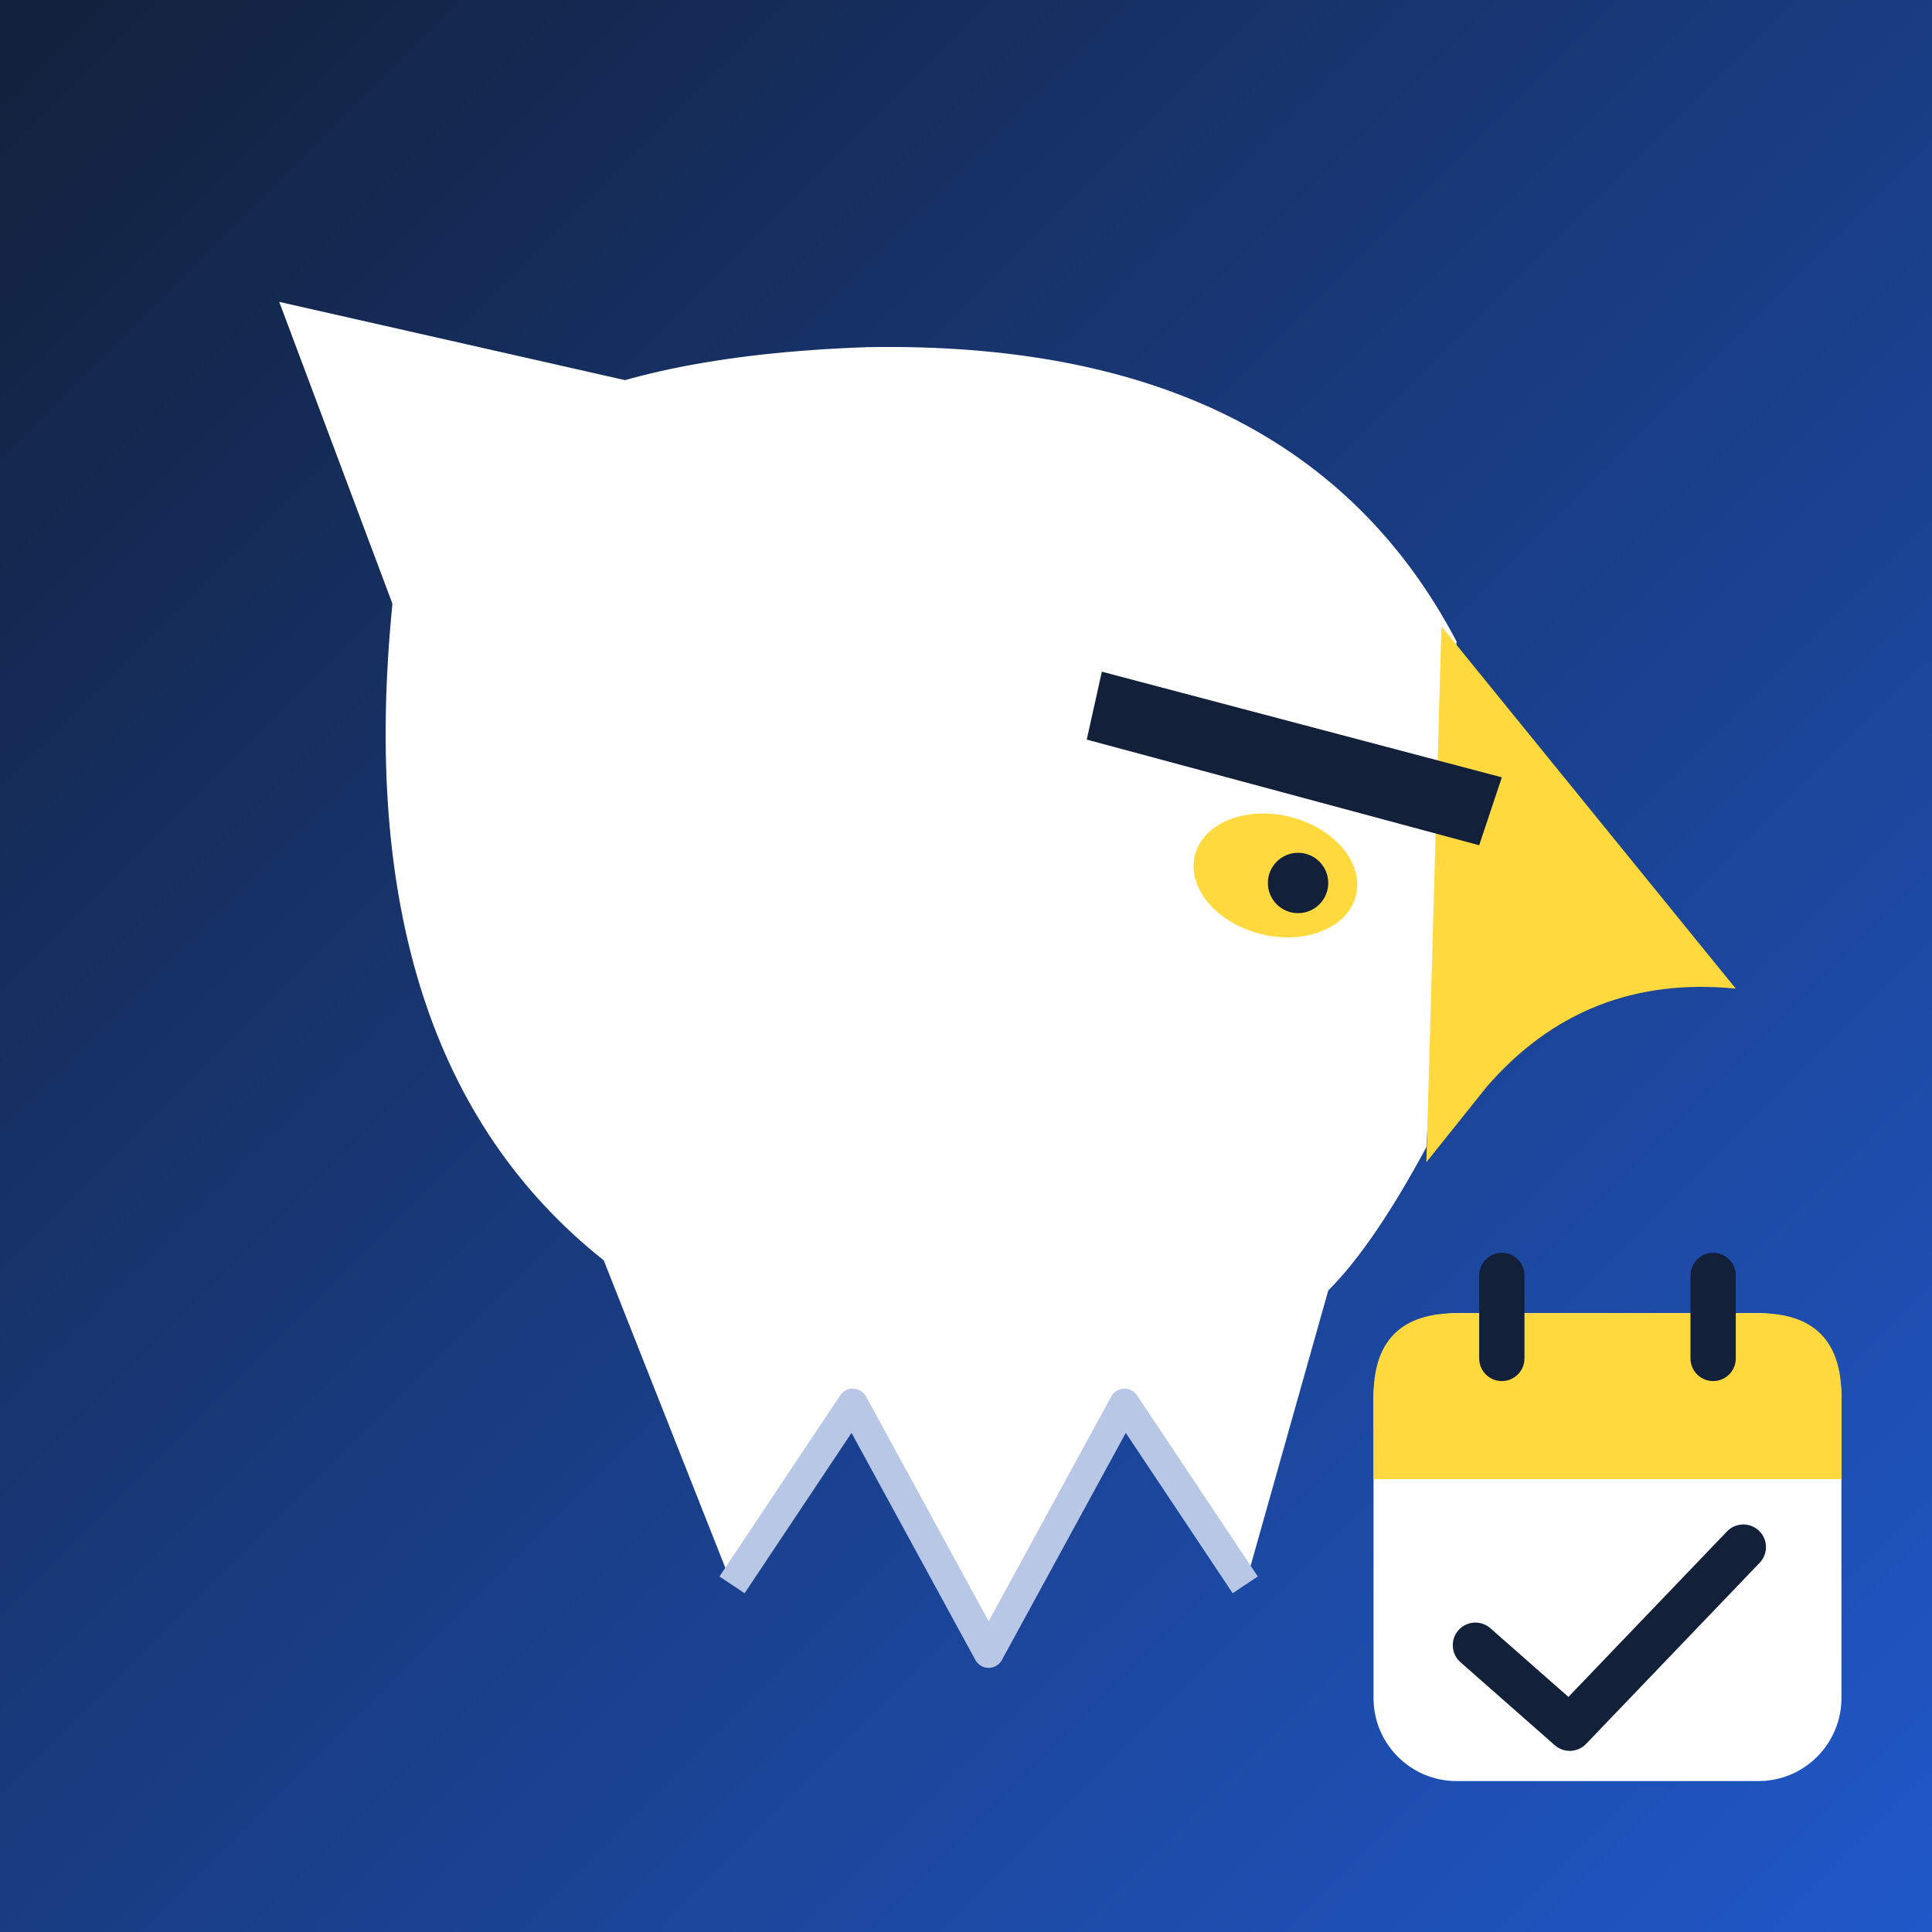
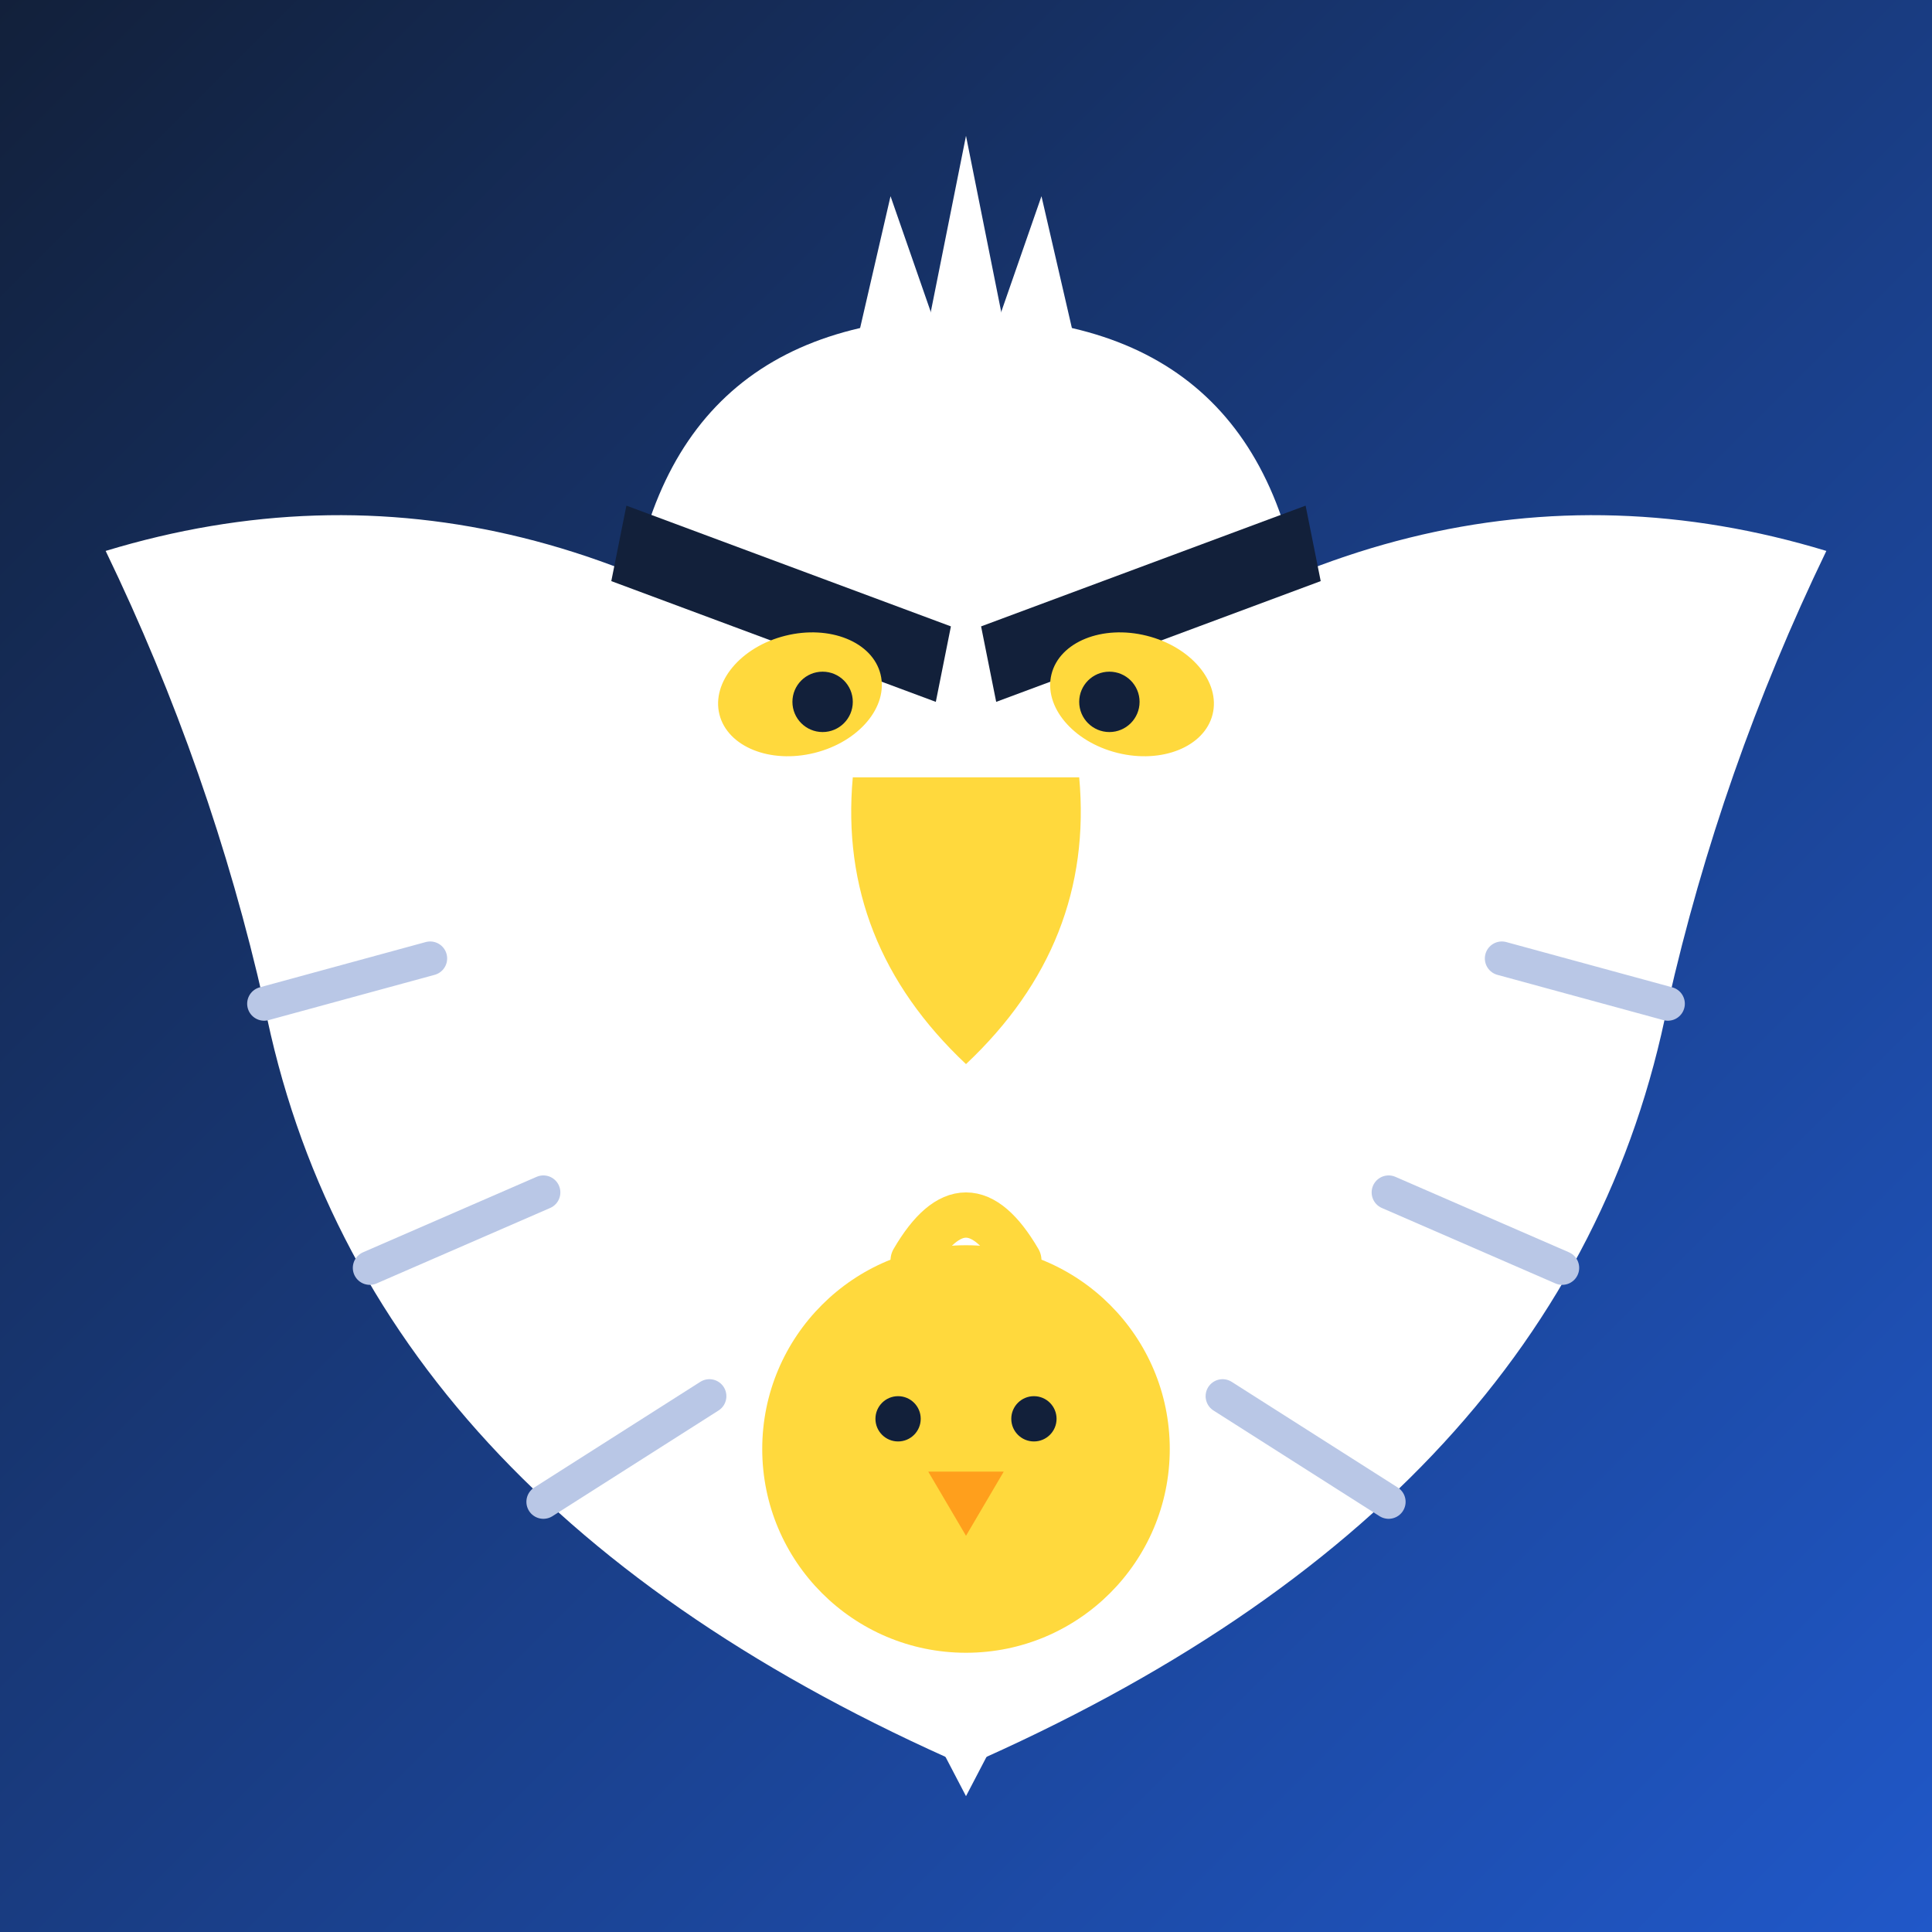
<svg xmlns="http://www.w3.org/2000/svg" viewBox="0 0 512 512">
  <defs>
    <linearGradient id="g" x1="0" y1="0" x2="1" y2="1">
      <stop offset="0" stop-color="#12203A" />
      <stop offset="1" stop-color="#2058C9" />
    </linearGradient>
  </defs>
  <rect width="512" height="512" fill="url(#g)" />
-   <path d="M104 160 L74 80 L180 104 Z" fill="#fff" />
-   <path d="M104 160 Q112 96 230 92 Q344 90 386 170 L378 304 Q364 330 352 342 L330 420 L298 372 L262 438 L226 372 L194 420 L160 334 Q92 280 104 160 Z" fill="#fff" />
-   <path d="M382 166 L460 262 Q420 258 394 288 L378 308 Z" fill="#FFD93D" />
-   <polygon points="292,178 398,206 392,224 288,196" fill="#12203A" />
-   <ellipse cx="338" cy="232" rx="22" ry="16" fill="#FFD93D" transform="rotate(14 338 232)" />
-   <circle cx="344" cy="234" r="8" fill="#12203A" />
-   <path d="M194 420 L226 372 L262 438 L298 372 L330 420" fill="none" stroke="#B9C7E6" stroke-width="8" stroke-linejoin="round" />
-   <g>
-     <rect x="364" y="348" width="124" height="124" rx="22" fill="#fff" />
-     <path d="M386 348 H466 Q488 348 488 370 V392 H364 V370 Q364 348 386 348 Z" fill="#FFD93D" />
-     <rect x="392" y="332" width="12" height="34" rx="6" fill="#12203A" />
-     <rect x="448" y="332" width="12" height="34" rx="6" fill="#12203A" />
-     <path d="M391 436 L416 458 L462 410" fill="none" stroke="#12203A" stroke-width="12" stroke-linecap="round" stroke-linejoin="round" />
-   </g>
+   <path d="M246 200 Q140 112 28 146 Q56 204 70 266 Q96 398 256 468 Z" fill="#fff" />
+   <path d="M266 200 Q372 112 484 146 Q456 204 442 266 Q416 398 256 468 Z" fill="#fff" />
+   <path d="M170 210 Q256 262 342 210 L352 410 Q256 484 160 410 Z" fill="#fff" />
+   <path d="M70 266 L114 254 M98 336 L144 316 M144 398 L188 370" stroke="#B9C7E6" stroke-width="9" stroke-linecap="round" fill="none" />
+   <path d="M442 266 L398 254 M414 336 L368 316 M368 398 L324 370" stroke="#B9C7E6" stroke-width="9" stroke-linecap="round" fill="none" />
+   <path d="M224 104 L236 52 L252 98 Z" fill="#fff" />
+   <path d="M244 96 L256 36 L268 96 Z" fill="#fff" />
+   <path d="M260 98 L276 52 L288 104 Z" fill="#fff" />
+   <path d="M256 84 Q338 84 346 168 Q350 250 256 268 Q162 250 166 168 Q174 84 256 84 Z" fill="#fff" />
+   <polygon points="166,134 252,166 248,186 162,154" fill="#12203A" />
+   <polygon points="346,134 260,166 264,186 350,154" fill="#12203A" />
+   <ellipse cx="212" cy="184" rx="22" ry="16" fill="#FFD93D" transform="rotate(-14 212 184)" />
+   <ellipse cx="300" cy="184" rx="22" ry="16" fill="#FFD93D" transform="rotate(14 300 184)" />
+   <circle cx="218" cy="186" r="8" fill="#12203A" />
+   <circle cx="294" cy="186" r="8" fill="#12203A" />
+   <path d="M226 206 L286 206 Q290 250 256 282 Q222 250 226 206 Z" fill="#FFD93D" />
+   <path d="M232 430 L280 430 L256 476 Z" fill="#fff" />
+   <circle cx="256" cy="384" r="54" fill="#FFD93D" />
+   <path d="M242 334 Q256 310 270 334" fill="none" stroke="#FFD93D" stroke-width="12" stroke-linecap="round" />
+   <circle cx="238" cy="376" r="6" fill="#12203A" />
+   <circle cx="274" cy="376" r="6" fill="#12203A" />
+   <path d="M246 390 L266 390 L256 407 Z" fill="#FF9F1C" />
</svg>
